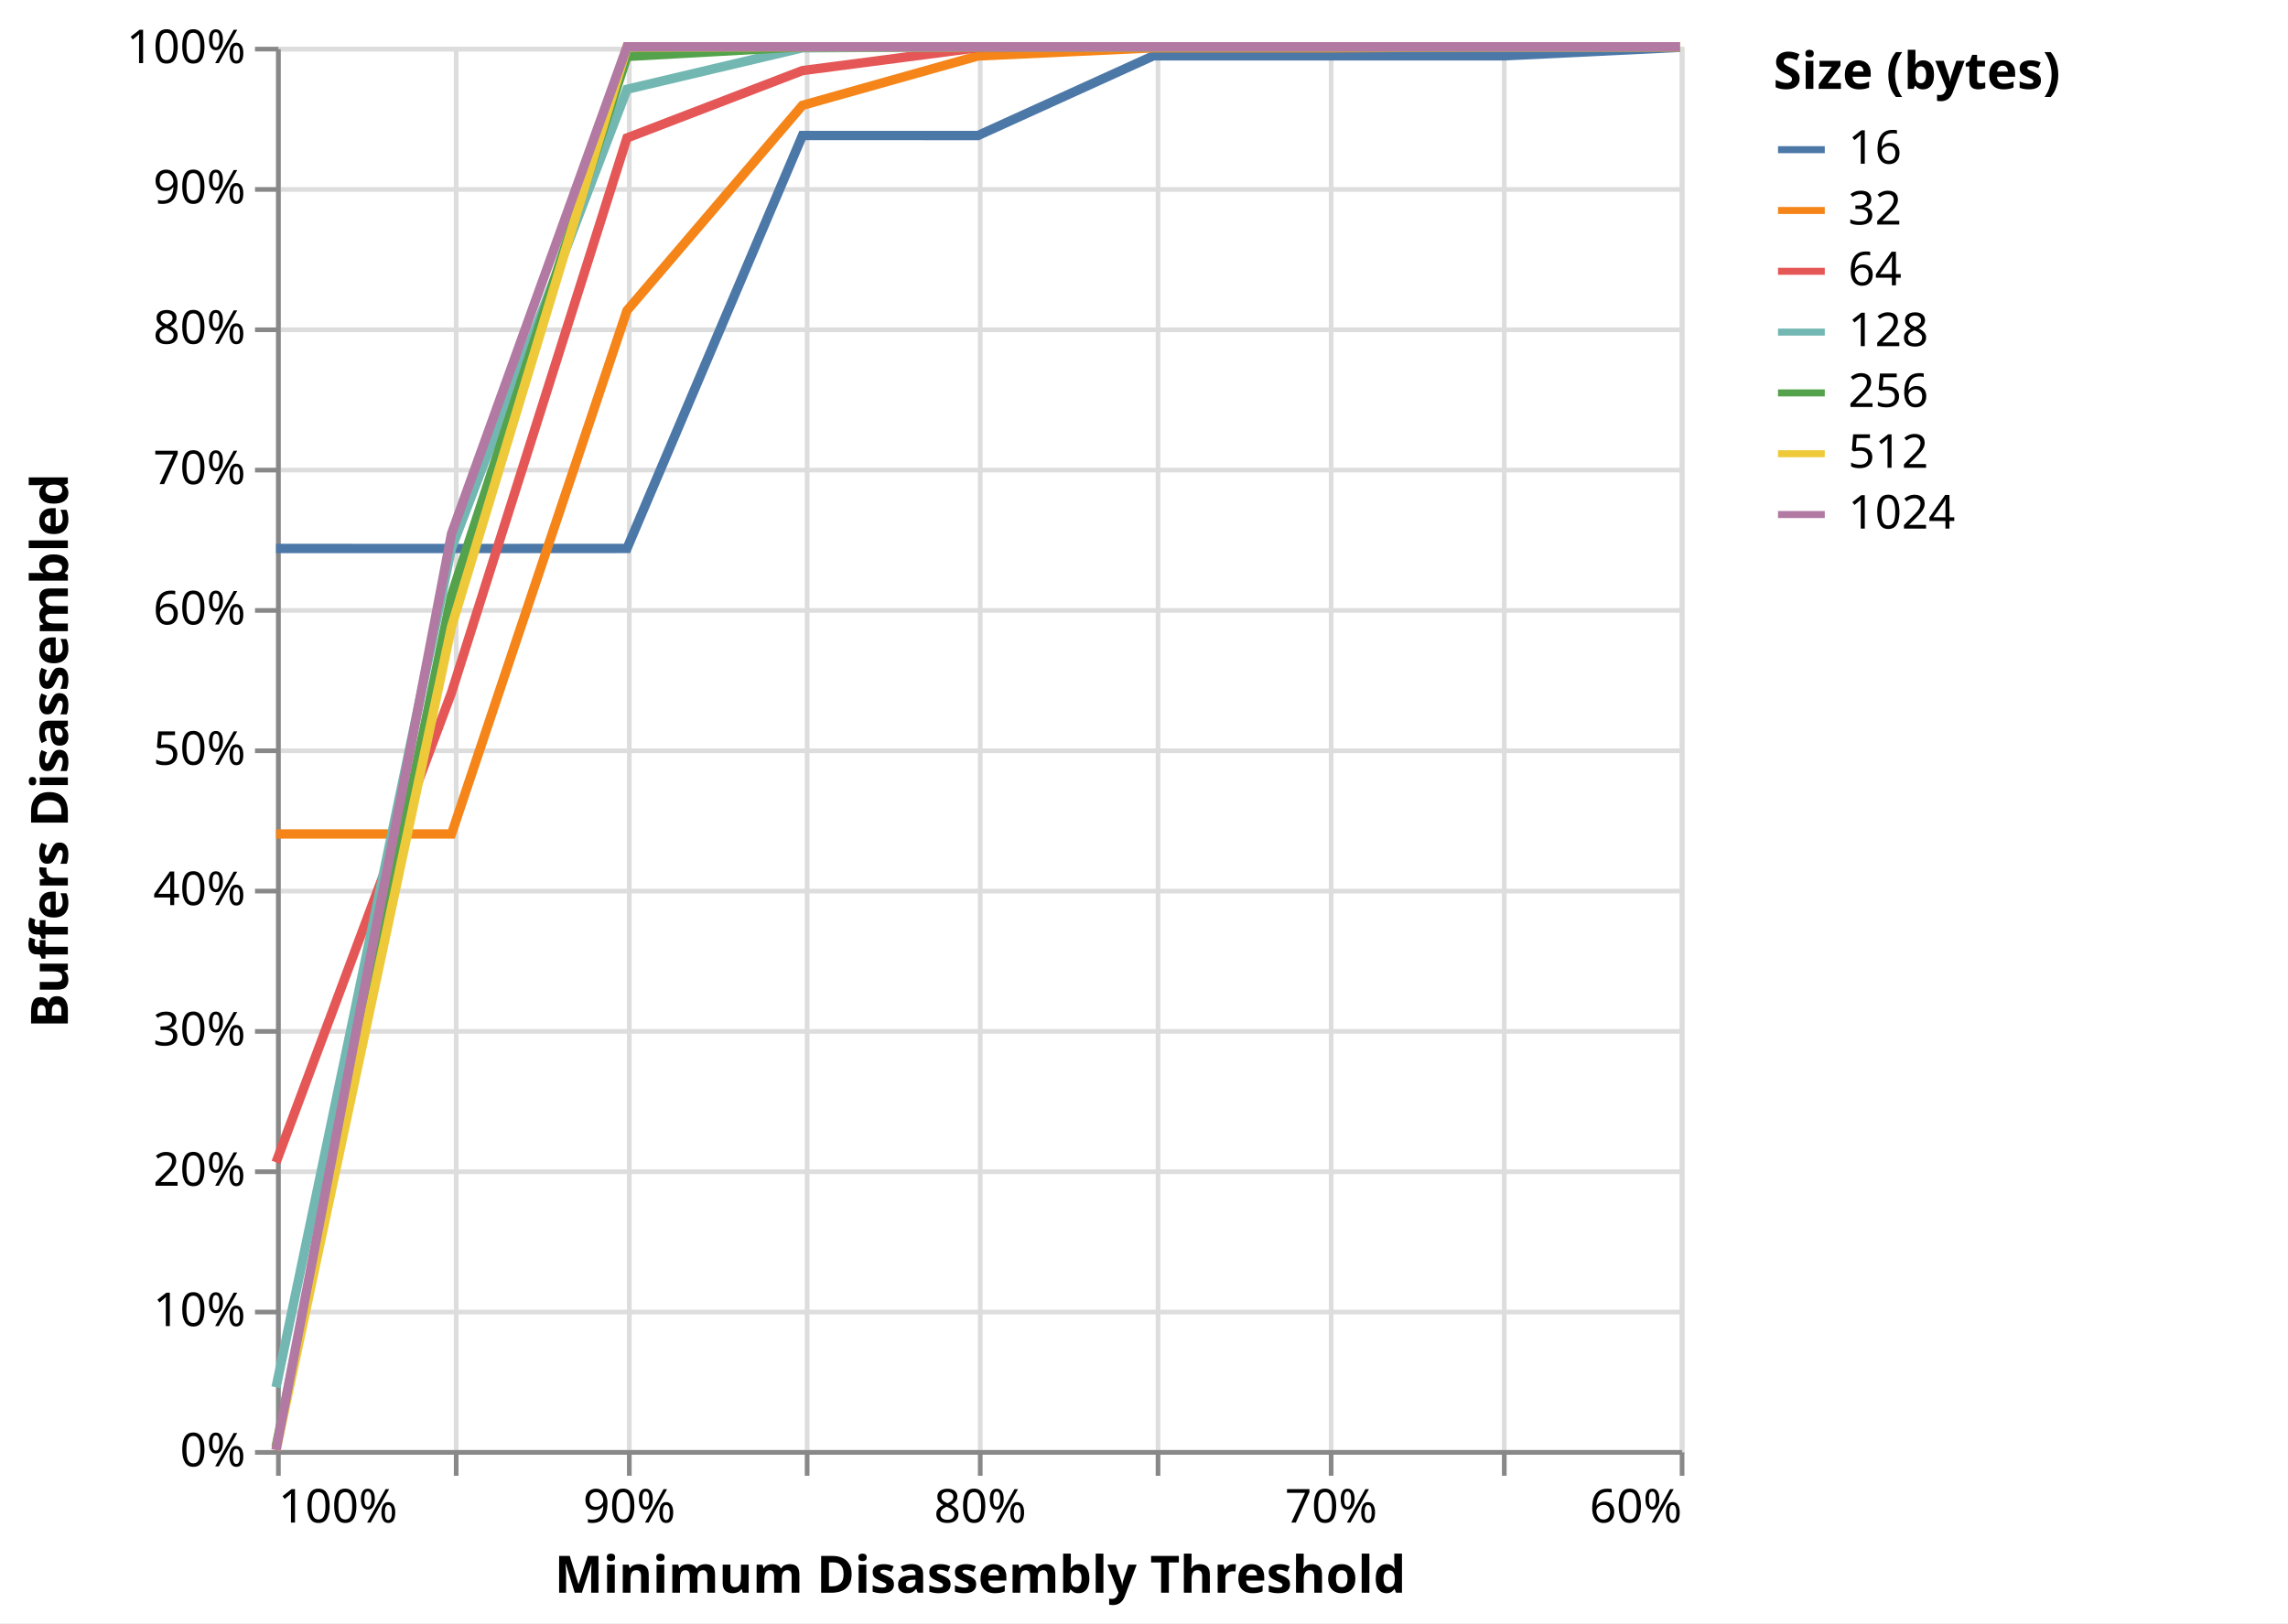
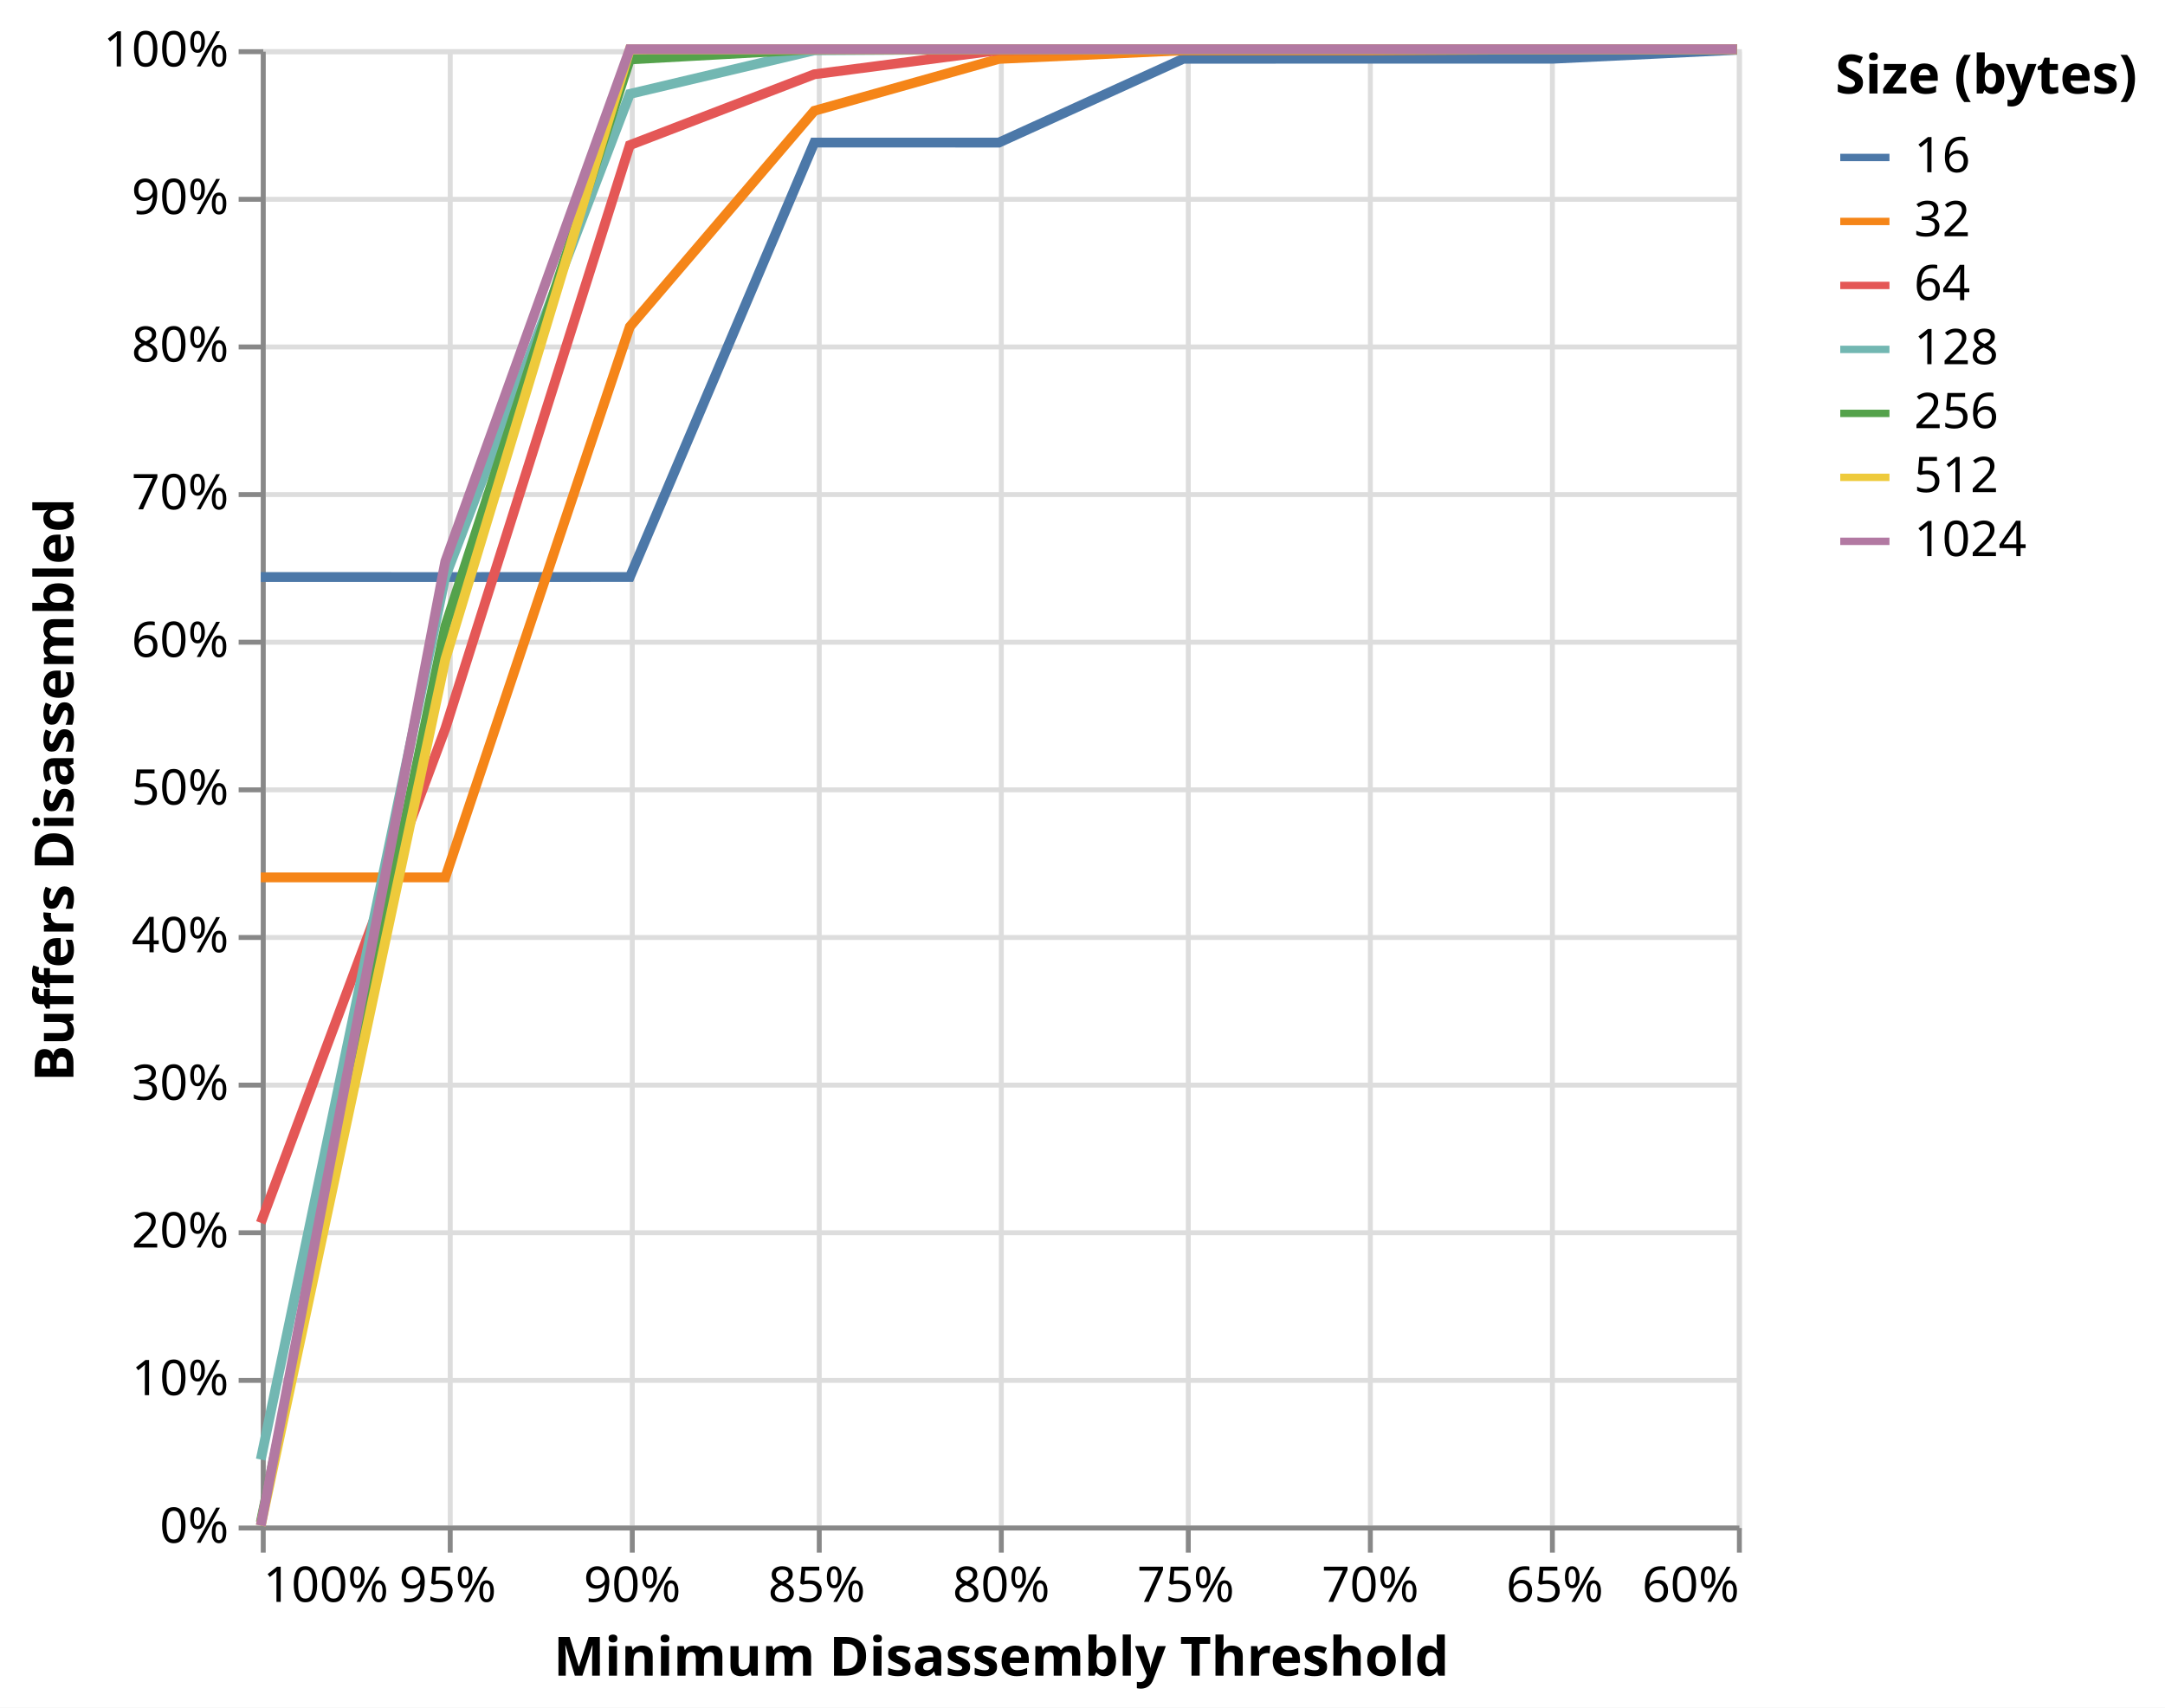
- <svg xmlns="http://www.w3.org/2000/svg" version="1.1" class="marks" width="489" height="347" viewBox="0 0 489 347">
-   <rect width="489" height="347" fill="white" />
-   <g fill="none" stroke-miterlimit="10" transform="translate(59,10)">
+ <svg xmlns="http://www.w3.org/2000/svg" version="1.1" class="marks" width="440" height="347" viewBox="0 0 440 347">
+   <rect width="440" height="347" fill="white" />
+   <g fill="none" stroke-miterlimit="10" transform="translate(53,10)">
    <g class="mark-group role-frame root" role="graphics-object" aria-roledescription="group mark container">
      <g transform="translate(0,0)">
        <path class="background" aria-hidden="true" d="M0.5,0.5h300v300h-300Z" stroke="#ddd" />
        <g>
          <g class="mark-group role-axis" aria-hidden="true">
            <g transform="translate(0.5,300.5)">
              <path class="background" aria-hidden="true" d="M0,0h0v0h0Z" pointer-events="none" />
              <g>
                <g class="mark-rule role-axis-grid" pointer-events="none">
                  <line transform="translate(300,-300)" x2="0" y2="300" stroke="#ddd" stroke-width="1" opacity="1" />
                  <line transform="translate(262,-300)" x2="0" y2="300" stroke="#ddd" stroke-width="1" opacity="1" />
                  <line transform="translate(225,-300)" x2="0" y2="300" stroke="#ddd" stroke-width="1" opacity="1" />
                  <line transform="translate(188,-300)" x2="0" y2="300" stroke="#ddd" stroke-width="1" opacity="1" />
                  <line transform="translate(150,-300)" x2="0" y2="300" stroke="#ddd" stroke-width="1" opacity="1" />
                  <line transform="translate(113,-300)" x2="0" y2="300" stroke="#ddd" stroke-width="1" opacity="1" />
                  <line transform="translate(75,-300)" x2="0" y2="300" stroke="#ddd" stroke-width="1" opacity="1" />
                  <line transform="translate(38,-300)" x2="0" y2="300" stroke="#ddd" stroke-width="1" opacity="1" />
                  <line transform="translate(0,-300)" x2="0" y2="300" stroke="#ddd" stroke-width="1" opacity="1" />
                </g>
              </g>
              <path class="foreground" aria-hidden="true" d="" pointer-events="none" display="none" />
            </g>
          </g>
          <g class="mark-group role-axis" aria-hidden="true">
            <g transform="translate(0.5,0.5)">
              <path class="background" aria-hidden="true" d="M0,0h0v0h0Z" pointer-events="none" />
              <g>
                <g class="mark-rule role-axis-grid" pointer-events="none">
                  <line transform="translate(300,300)" x2="-300" y2="0" stroke="#ddd" stroke-width="1" opacity="1" />
                  <line transform="translate(300,270)" x2="-300" y2="0" stroke="#ddd" stroke-width="1" opacity="1" />
                  <line transform="translate(300,240)" x2="-300" y2="0" stroke="#ddd" stroke-width="1" opacity="1" />
                  <line transform="translate(300,210)" x2="-300" y2="0" stroke="#ddd" stroke-width="1" opacity="1" />
                  <line transform="translate(300,180)" x2="-300" y2="0" stroke="#ddd" stroke-width="1" opacity="1" />
                  <line transform="translate(300,150)" x2="-300" y2="0" stroke="#ddd" stroke-width="1" opacity="1" />
                  <line transform="translate(300,120)" x2="-300" y2="0" stroke="#ddd" stroke-width="1" opacity="1" />
                  <line transform="translate(300,90)" x2="-300" y2="0" stroke="#ddd" stroke-width="1" opacity="1" />
                  <line transform="translate(300,60)" x2="-300" y2="0" stroke="#ddd" stroke-width="1" opacity="1" />
                  <line transform="translate(300,30)" x2="-300" y2="0" stroke="#ddd" stroke-width="1" opacity="1" />
                  <line transform="translate(300,0)" x2="-300" y2="0" stroke="#ddd" stroke-width="1" opacity="1" />
                </g>
              </g>
              <path class="foreground" aria-hidden="true" d="" pointer-events="none" display="none" />
            </g>
          </g>
          <g class="mark-group role-axis" role="graphics-symbol" aria-roledescription="axis" aria-label="X-axis titled 'Minimum Disassembly Threshold' for a linear scale with values from 60% to 100%">
            <g transform="translate(0.5,300.5)">
              <path class="background" aria-hidden="true" d="M0,0h0v0h0Z" pointer-events="none" />
              <g>
                <g class="mark-rule role-axis-tick" pointer-events="none">
                  <line transform="translate(300,0)" x2="0" y2="5" stroke="#888" stroke-width="1" opacity="1" />
                  <line transform="translate(262,0)" x2="0" y2="5" stroke="#888" stroke-width="1" opacity="1" />
                  <line transform="translate(225,0)" x2="0" y2="5" stroke="#888" stroke-width="1" opacity="1" />
                  <line transform="translate(188,0)" x2="0" y2="5" stroke="#888" stroke-width="1" opacity="1" />
                  <line transform="translate(150,0)" x2="0" y2="5" stroke="#888" stroke-width="1" opacity="1" />
                  <line transform="translate(113,0)" x2="0" y2="5" stroke="#888" stroke-width="1" opacity="1" />
                  <line transform="translate(75,0)" x2="0" y2="5" stroke="#888" stroke-width="1" opacity="1" />
                  <line transform="translate(38,0)" x2="0" y2="5" stroke="#888" stroke-width="1" opacity="1" />
                  <line transform="translate(0,0)" x2="0" y2="5" stroke="#888" stroke-width="1" opacity="1" />
                </g>
                <g class="mark-text role-axis-label" pointer-events="none">
                  <text text-anchor="end" transform="translate(300,15)" font-family="sans-serif" font-size="10px" fill="#000" opacity="1">60%</text>
-                   <text text-anchor="middle" transform="translate(262.5,15)" font-family="sans-serif" font-size="10px" fill="#000" opacity="0">65%</text>
+                   <text text-anchor="middle" transform="translate(262.5,15)" font-family="sans-serif" font-size="10px" fill="#000" opacity="1">65%</text>
                  <text text-anchor="middle" transform="translate(225,15)" font-family="sans-serif" font-size="10px" fill="#000" opacity="1">70%</text>
-                   <text text-anchor="middle" transform="translate(187.5,15)" font-family="sans-serif" font-size="10px" fill="#000" opacity="0">75%</text>
+                   <text text-anchor="middle" transform="translate(187.5,15)" font-family="sans-serif" font-size="10px" fill="#000" opacity="1">75%</text>
                  <text text-anchor="middle" transform="translate(150,15)" font-family="sans-serif" font-size="10px" fill="#000" opacity="1">80%</text>
-                   <text text-anchor="middle" transform="translate(112.5,15)" font-family="sans-serif" font-size="10px" fill="#000" opacity="0">85%</text>
+                   <text text-anchor="middle" transform="translate(112.5,15)" font-family="sans-serif" font-size="10px" fill="#000" opacity="1">85%</text>
                  <text text-anchor="middle" transform="translate(75,15)" font-family="sans-serif" font-size="10px" fill="#000" opacity="1">90%</text>
-                   <text text-anchor="middle" transform="translate(37.5,15)" font-family="sans-serif" font-size="10px" fill="#000" opacity="0">95%</text>
+                   <text text-anchor="middle" transform="translate(37.5,15)" font-family="sans-serif" font-size="10px" fill="#000" opacity="1">95%</text>
                  <text text-anchor="start" transform="translate(0,15)" font-family="sans-serif" font-size="10px" fill="#000" opacity="1">100%</text>
                </g>
                <g class="mark-rule role-axis-domain" pointer-events="none">
                  <line transform="translate(300,0)" x2="-300" y2="0" stroke="#888" stroke-width="1" opacity="1" />
                </g>
                <g class="mark-text role-axis-title" pointer-events="none">
                  <text text-anchor="middle" transform="translate(150,30)" font-family="sans-serif" font-size="11px" font-weight="bold" fill="#000" opacity="1">Minimum Disassembly Threshold</text>
                </g>
              </g>
              <path class="foreground" aria-hidden="true" d="" pointer-events="none" display="none" />
            </g>
          </g>
          <g class="mark-group role-axis" role="graphics-symbol" aria-roledescription="axis" aria-label="Y-axis titled 'Buffers Disassembled' for a linear scale with values from 0% to 100%">
            <g transform="translate(0.5,0.5)">
              <path class="background" aria-hidden="true" d="M0,0h0v0h0Z" pointer-events="none" />
              <g>
                <g class="mark-rule role-axis-tick" pointer-events="none">
                  <line transform="translate(0,300)" x2="-5" y2="0" stroke="#888" stroke-width="1" opacity="1" />
                  <line transform="translate(0,270)" x2="-5" y2="0" stroke="#888" stroke-width="1" opacity="1" />
                  <line transform="translate(0,240)" x2="-5" y2="0" stroke="#888" stroke-width="1" opacity="1" />
                  <line transform="translate(0,210)" x2="-5" y2="0" stroke="#888" stroke-width="1" opacity="1" />
                  <line transform="translate(0,180)" x2="-5" y2="0" stroke="#888" stroke-width="1" opacity="1" />
                  <line transform="translate(0,150)" x2="-5" y2="0" stroke="#888" stroke-width="1" opacity="1" />
                  <line transform="translate(0,120)" x2="-5" y2="0" stroke="#888" stroke-width="1" opacity="1" />
                  <line transform="translate(0,90)" x2="-5" y2="0" stroke="#888" stroke-width="1" opacity="1" />
                  <line transform="translate(0,60)" x2="-5" y2="0" stroke="#888" stroke-width="1" opacity="1" />
                  <line transform="translate(0,30)" x2="-5" y2="0" stroke="#888" stroke-width="1" opacity="1" />
                  <line transform="translate(0,0)" x2="-5" y2="0" stroke="#888" stroke-width="1" opacity="1" />
                </g>
                <g class="mark-text role-axis-label" pointer-events="none">
                  <text text-anchor="end" transform="translate(-7,303)" font-family="sans-serif" font-size="10px" fill="#000" opacity="1">0%</text>
                  <text text-anchor="end" transform="translate(-7,273)" font-family="sans-serif" font-size="10px" fill="#000" opacity="1">10%</text>
                  <text text-anchor="end" transform="translate(-7,243)" font-family="sans-serif" font-size="10px" fill="#000" opacity="1">20%</text>
                  <text text-anchor="end" transform="translate(-7,213)" font-family="sans-serif" font-size="10px" fill="#000" opacity="1">30%</text>
                  <text text-anchor="end" transform="translate(-7,183)" font-family="sans-serif" font-size="10px" fill="#000" opacity="1">40%</text>
                  <text text-anchor="end" transform="translate(-7,153)" font-family="sans-serif" font-size="10px" fill="#000" opacity="1">50%</text>
                  <text text-anchor="end" transform="translate(-7,123)" font-family="sans-serif" font-size="10px" fill="#000" opacity="1">60%</text>
                  <text text-anchor="end" transform="translate(-7,93)" font-family="sans-serif" font-size="10px" fill="#000" opacity="1">70%</text>
                  <text text-anchor="end" transform="translate(-7,63)" font-family="sans-serif" font-size="10px" fill="#000" opacity="1">80%</text>
                  <text text-anchor="end" transform="translate(-7,33)" font-family="sans-serif" font-size="10px" fill="#000" opacity="1">90%</text>
                  <text text-anchor="end" transform="translate(-7,3)" font-family="sans-serif" font-size="10px" fill="#000" opacity="1">100%</text>
                </g>
                <g class="mark-rule role-axis-domain" pointer-events="none">
                  <line transform="translate(0,300)" x2="0" y2="-300" stroke="#888" stroke-width="1" opacity="1" />
                </g>
                <g class="mark-text role-axis-title" pointer-events="none">
-                   <text text-anchor="middle" transform="translate(-43,150) rotate(-90) translate(0,-2)" font-family="sans-serif" font-size="11px" font-weight="bold" fill="#000" opacity="1">Buffers Disassembled</text>
+                   <text text-anchor="middle" transform="translate(-36.57617,150) rotate(-90) translate(0,-2)" font-family="sans-serif" font-size="11px" font-weight="bold" fill="#000" opacity="1">Buffers Disassembled</text>
                </g>
              </g>
              <path class="foreground" aria-hidden="true" d="" pointer-events="none" display="none" />
            </g>
          </g>
          <g class="mark-group role-scope pathgroup" role="graphics-object" aria-roledescription="group mark container">
            <g transform="translate(0,0)">
              <path class="background" aria-hidden="true" d="M0,0h300v300h-300Z" />
              <g>
                <g class="mark-line role-mark marks" role="graphics-object" aria-roledescription="line mark container">
                  <path aria-label="Minimum Disassembly Threshold: 100%; Buffers Disassembled: 64%; Size (bytes): 16" role="graphics-symbol" aria-roledescription="line mark" d="M0,107.255L37.5,107.262L75,107.252L112.5,18.97L150,18.973L187.5,1.937L225,1.934L262.5,1.936L300,0.122" stroke="#4c78a8" stroke-width="2" />
                </g>
              </g>
              <path class="foreground" aria-hidden="true" d="" display="none" />
            </g>
            <g transform="translate(0,0)">
              <path class="background" aria-hidden="true" d="M0,0h300v300h-300Z" />
              <g>
                <g class="mark-line role-mark marks" role="graphics-object" aria-roledescription="line mark container">
                  <path aria-label="Minimum Disassembly Threshold: 100%; Buffers Disassembled: 44%; Size (bytes): 32" role="graphics-symbol" aria-roledescription="line mark" d="M0,168.29L37.5,168.287L75,56.391L112.5,12.518L150,1.969L187.5,0.23L225,0.229L262.5,0.02L300,0.001" stroke="#f58518" stroke-width="2" />
                </g>
              </g>
              <path class="foreground" aria-hidden="true" d="" display="none" />
            </g>
            <g transform="translate(0,0)">
              <path class="background" aria-hidden="true" d="M0,0h300v300h-300Z" />
              <g>
                <g class="mark-line role-mark marks" role="graphics-object" aria-roledescription="line mark container">
                  <path aria-label="Minimum Disassembly Threshold: 100%; Buffers Disassembled: 21%; Size (bytes): 64" role="graphics-symbol" aria-roledescription="line mark" d="M0,238.492L37.5,138.069L75,19.492L112.5,5.091L150,0.191L187.5,0.004L225,0L262.5,0L300,0" stroke="#e45756" stroke-width="2" />
                </g>
              </g>
              <path class="foreground" aria-hidden="true" d="" display="none" />
            </g>
            <g transform="translate(0,0)">
              <path class="background" aria-hidden="true" d="M0,0h300v300h-300Z" />
              <g>
                <g class="mark-line role-mark marks" role="graphics-object" aria-roledescription="line mark container">
                  <path aria-label="Minimum Disassembly Threshold: 100%; Buffers Disassembled: 4%; Size (bytes): 128" role="graphics-symbol" aria-roledescription="line mark" d="M0,286.584L37.5,107.211L75,9.086L112.5,0.225L150,0.002L187.5,0L225,0L262.5,0L300,0" stroke="#72b7b2" stroke-width="2" />
                </g>
              </g>
              <path class="foreground" aria-hidden="true" d="" display="none" />
            </g>
            <g transform="translate(0,0)">
              <path class="background" aria-hidden="true" d="M0,0h300v300h-300Z" />
              <g>
                <g class="mark-line role-mark marks" role="graphics-object" aria-roledescription="line mark container">
                  <path aria-label="Minimum Disassembly Threshold: 100%; Buffers Disassembled: 0%; Size (bytes): 256" role="graphics-symbol" aria-roledescription="line mark" d="M0,299.362L37.5,117.272L75,2.072L112.5,0.001L150,0L187.5,0L225,0L262.5,0L300,0" stroke="#54a24b" stroke-width="2" />
                </g>
              </g>
              <path class="foreground" aria-hidden="true" d="" display="none" />
            </g>
            <g transform="translate(0,0)">
              <path class="background" aria-hidden="true" d="M0,0h300v300h-300Z" />
              <g>
                <g class="mark-line role-mark marks" role="graphics-object" aria-roledescription="line mark container">
                  <path aria-label="Minimum Disassembly Threshold: 100%; Buffers Disassembled: 0%; Size (bytes): 512" role="graphics-symbol" aria-roledescription="line mark" d="M0,299.999L37.5,124.009L75,0.051L112.5,0L150,0L187.5,0L225,0L262.5,0L300,0" stroke="#eeca3b" stroke-width="2" />
                </g>
              </g>
              <path class="foreground" aria-hidden="true" d="" display="none" />
            </g>
            <g transform="translate(0,0)">
              <path class="background" aria-hidden="true" d="M0,0h300v300h-300Z" />
              <g>
                <g class="mark-line role-mark marks" role="graphics-object" aria-roledescription="line mark container">
                  <path aria-label="Minimum Disassembly Threshold: 100%; Buffers Disassembled: 0%; Size (bytes): 1024" role="graphics-symbol" aria-roledescription="line mark" d="M0,300L37.5,104.087L75,0L112.5,0L150,0L187.5,0L225,0L262.5,0L300,0" stroke="#b279a2" stroke-width="2" />
                </g>
              </g>
              <path class="foreground" aria-hidden="true" d="" display="none" />
            </g>
          </g>
          <g class="mark-group role-legend" role="graphics-symbol" aria-roledescription="legend" aria-label="Symbol legend titled 'Size (bytes)' for stroke color with 7 values: 16, 32, 64, 128, 256, 512, 1024">
            <g transform="translate(320,0)">
-               <path class="background" aria-hidden="true" d="M0,0h105v105h-105Z" pointer-events="none" />
+               <path class="background" aria-hidden="true" d="M0,0h62v105h-62Z" pointer-events="none" />
              <g>
                <g class="mark-group role-legend-entry">
                  <g transform="translate(0,16)">
                    <path class="background" aria-hidden="true" d="M0,0h0v0h0Z" pointer-events="none" />
                    <g>
                      <g class="mark-group role-scope" role="graphics-object" aria-roledescription="group mark container">
                        <g transform="translate(0,0)">
-                           <path class="background" aria-hidden="true" d="M0,0h48v11h-48Z" pointer-events="none" opacity="1" />
+                           <path class="background" aria-hidden="true" d="M0,0h38.246v11h-38.246Z" pointer-events="none" opacity="1" />
                          <g>
                            <g class="mark-symbol role-legend-symbol" pointer-events="none">
                              <path transform="translate(6,6)" d="M-5,0L5,0" stroke="#4c78a8" stroke-width="1.5" opacity="1" />
                            </g>
                            <g class="mark-text role-legend-label" pointer-events="none">
                              <text text-anchor="start" transform="translate(16,9)" font-family="sans-serif" font-size="10px" fill="#000" opacity="1">16</text>
                            </g>
                          </g>
                          <path class="foreground" aria-hidden="true" d="" pointer-events="none" display="none" />
                        </g>
                        <g transform="translate(0,13)">
-                           <path class="background" aria-hidden="true" d="M0,0h48v11h-48Z" pointer-events="none" opacity="1" />
+                           <path class="background" aria-hidden="true" d="M0,0h38.246v11h-38.246Z" pointer-events="none" opacity="1" />
                          <g>
                            <g class="mark-symbol role-legend-symbol" pointer-events="none">
                              <path transform="translate(6,6)" d="M-5,0L5,0" stroke="#f58518" stroke-width="1.5" opacity="1" />
                            </g>
                            <g class="mark-text role-legend-label" pointer-events="none">
                              <text text-anchor="start" transform="translate(16,9)" font-family="sans-serif" font-size="10px" fill="#000" opacity="1">32</text>
                            </g>
                          </g>
                          <path class="foreground" aria-hidden="true" d="" pointer-events="none" display="none" />
                        </g>
                        <g transform="translate(0,26)">
-                           <path class="background" aria-hidden="true" d="M0,0h48v11h-48Z" pointer-events="none" opacity="1" />
+                           <path class="background" aria-hidden="true" d="M0,0h38.246v11h-38.246Z" pointer-events="none" opacity="1" />
                          <g>
                            <g class="mark-symbol role-legend-symbol" pointer-events="none">
                              <path transform="translate(6,6)" d="M-5,0L5,0" stroke="#e45756" stroke-width="1.5" opacity="1" />
                            </g>
                            <g class="mark-text role-legend-label" pointer-events="none">
                              <text text-anchor="start" transform="translate(16,9)" font-family="sans-serif" font-size="10px" fill="#000" opacity="1">64</text>
                            </g>
                          </g>
                          <path class="foreground" aria-hidden="true" d="" pointer-events="none" display="none" />
                        </g>
                        <g transform="translate(0,39)">
-                           <path class="background" aria-hidden="true" d="M0,0h48v11h-48Z" pointer-events="none" opacity="1" />
+                           <path class="background" aria-hidden="true" d="M0,0h38.246v11h-38.246Z" pointer-events="none" opacity="1" />
                          <g>
                            <g class="mark-symbol role-legend-symbol" pointer-events="none">
                              <path transform="translate(6,6)" d="M-5,0L5,0" stroke="#72b7b2" stroke-width="1.5" opacity="1" />
                            </g>
                            <g class="mark-text role-legend-label" pointer-events="none">
                              <text text-anchor="start" transform="translate(16,9)" font-family="sans-serif" font-size="10px" fill="#000" opacity="1">128</text>
                            </g>
                          </g>
                          <path class="foreground" aria-hidden="true" d="" pointer-events="none" display="none" />
                        </g>
                        <g transform="translate(0,52)">
-                           <path class="background" aria-hidden="true" d="M0,0h48v11h-48Z" pointer-events="none" opacity="1" />
+                           <path class="background" aria-hidden="true" d="M0,0h38.246v11h-38.246Z" pointer-events="none" opacity="1" />
                          <g>
                            <g class="mark-symbol role-legend-symbol" pointer-events="none">
                              <path transform="translate(6,6)" d="M-5,0L5,0" stroke="#54a24b" stroke-width="1.5" opacity="1" />
                            </g>
                            <g class="mark-text role-legend-label" pointer-events="none">
                              <text text-anchor="start" transform="translate(16,9)" font-family="sans-serif" font-size="10px" fill="#000" opacity="1">256</text>
                            </g>
                          </g>
                          <path class="foreground" aria-hidden="true" d="" pointer-events="none" display="none" />
                        </g>
                        <g transform="translate(0,65)">
-                           <path class="background" aria-hidden="true" d="M0,0h48v11h-48Z" pointer-events="none" opacity="1" />
+                           <path class="background" aria-hidden="true" d="M0,0h38.246v11h-38.246Z" pointer-events="none" opacity="1" />
                          <g>
                            <g class="mark-symbol role-legend-symbol" pointer-events="none">
                              <path transform="translate(6,6)" d="M-5,0L5,0" stroke="#eeca3b" stroke-width="1.5" opacity="1" />
                            </g>
                            <g class="mark-text role-legend-label" pointer-events="none">
                              <text text-anchor="start" transform="translate(16,9)" font-family="sans-serif" font-size="10px" fill="#000" opacity="1">512</text>
                            </g>
                          </g>
                          <path class="foreground" aria-hidden="true" d="" pointer-events="none" display="none" />
                        </g>
                        <g transform="translate(0,78)">
-                           <path class="background" aria-hidden="true" d="M0,0h48v11h-48Z" pointer-events="none" opacity="1" />
+                           <path class="background" aria-hidden="true" d="M0,0h38.246v11h-38.246Z" pointer-events="none" opacity="1" />
                          <g>
                            <g class="mark-symbol role-legend-symbol" pointer-events="none">
                              <path transform="translate(6,6)" d="M-5,0L5,0" stroke="#b279a2" stroke-width="1.5" opacity="1" />
                            </g>
                            <g class="mark-text role-legend-label" pointer-events="none">
                              <text text-anchor="start" transform="translate(16,9)" font-family="sans-serif" font-size="10px" fill="#000" opacity="1">1024</text>
                            </g>
                          </g>
                          <path class="foreground" aria-hidden="true" d="" pointer-events="none" display="none" />
                        </g>
                      </g>
                    </g>
                    <path class="foreground" aria-hidden="true" d="" pointer-events="none" display="none" />
                  </g>
                </g>
                <g class="mark-text role-legend-title" pointer-events="none">
                  <text text-anchor="start" transform="translate(0,9)" font-family="sans-serif" font-size="11px" font-weight="bold" fill="#000" opacity="1">Size (bytes)</text>
                </g>
              </g>
              <path class="foreground" aria-hidden="true" d="" pointer-events="none" display="none" />
            </g>
          </g>
        </g>
        <path class="foreground" aria-hidden="true" d="" display="none" />
      </g>
    </g>
  </g>
</svg>
